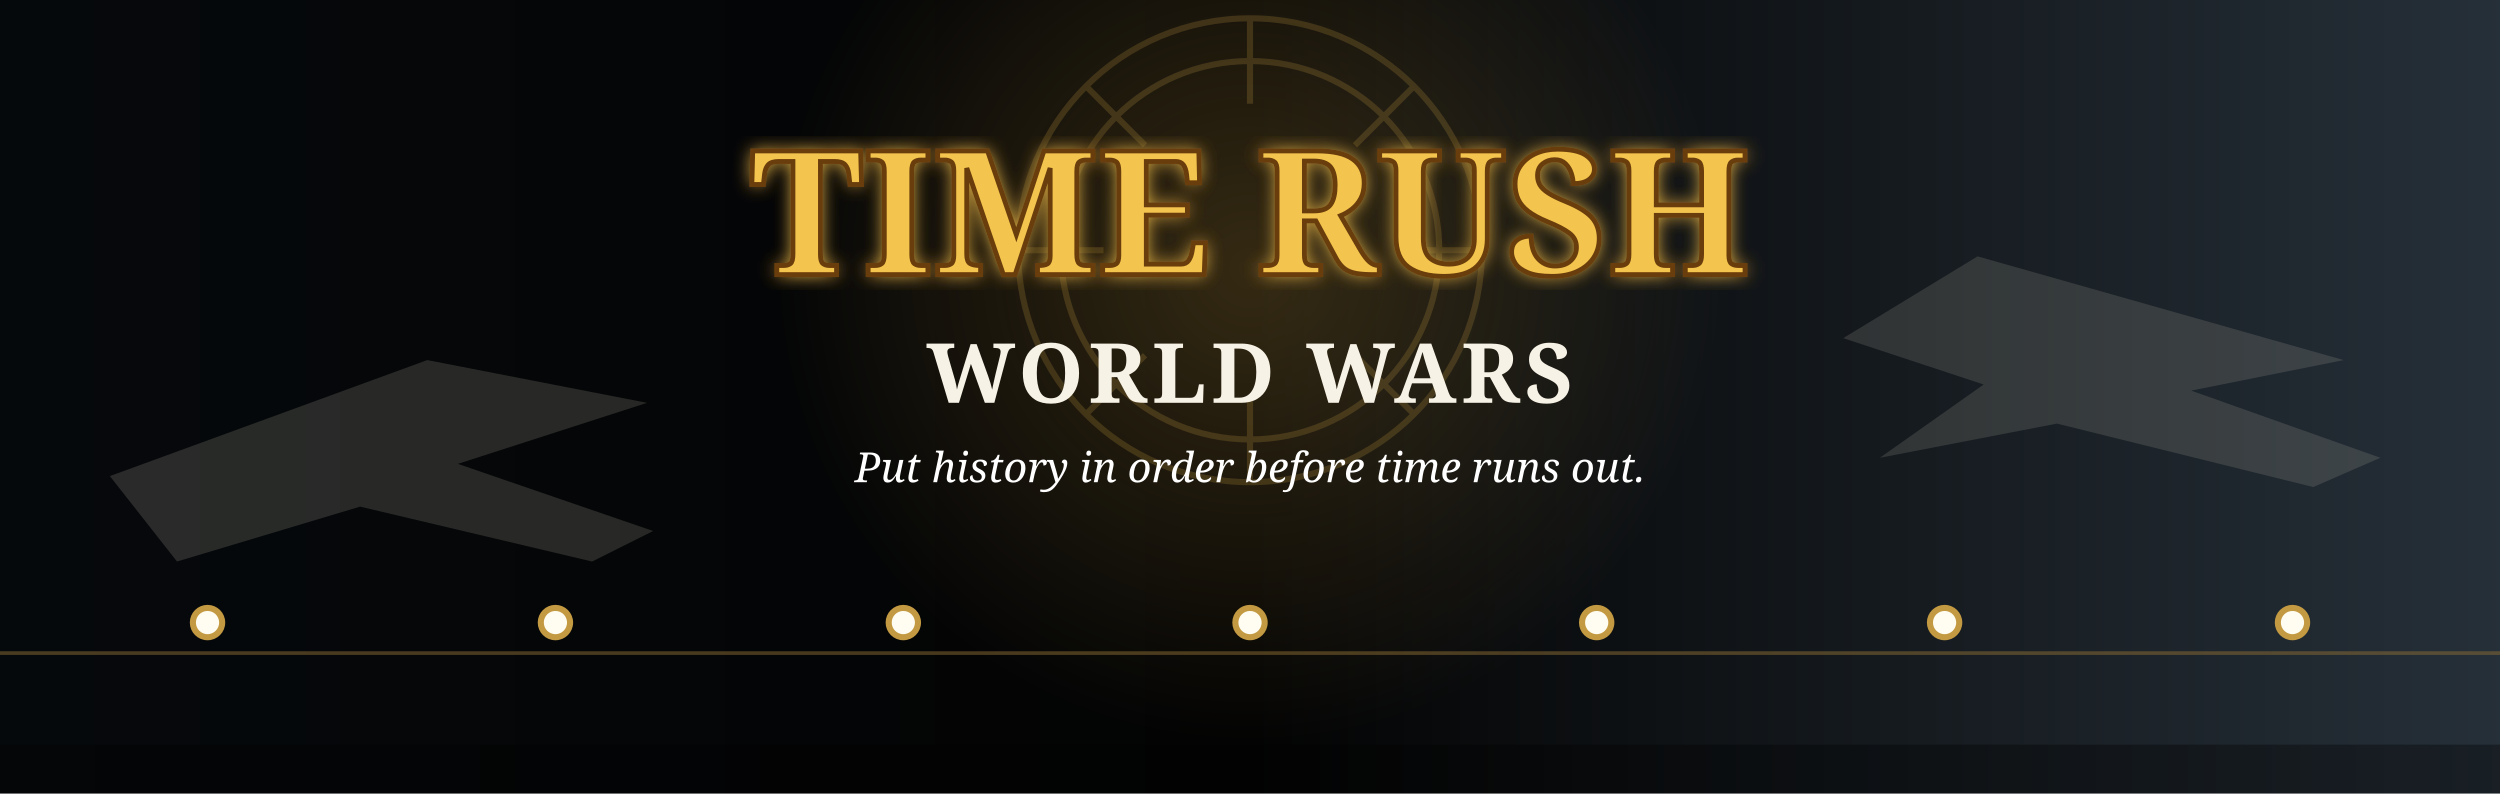
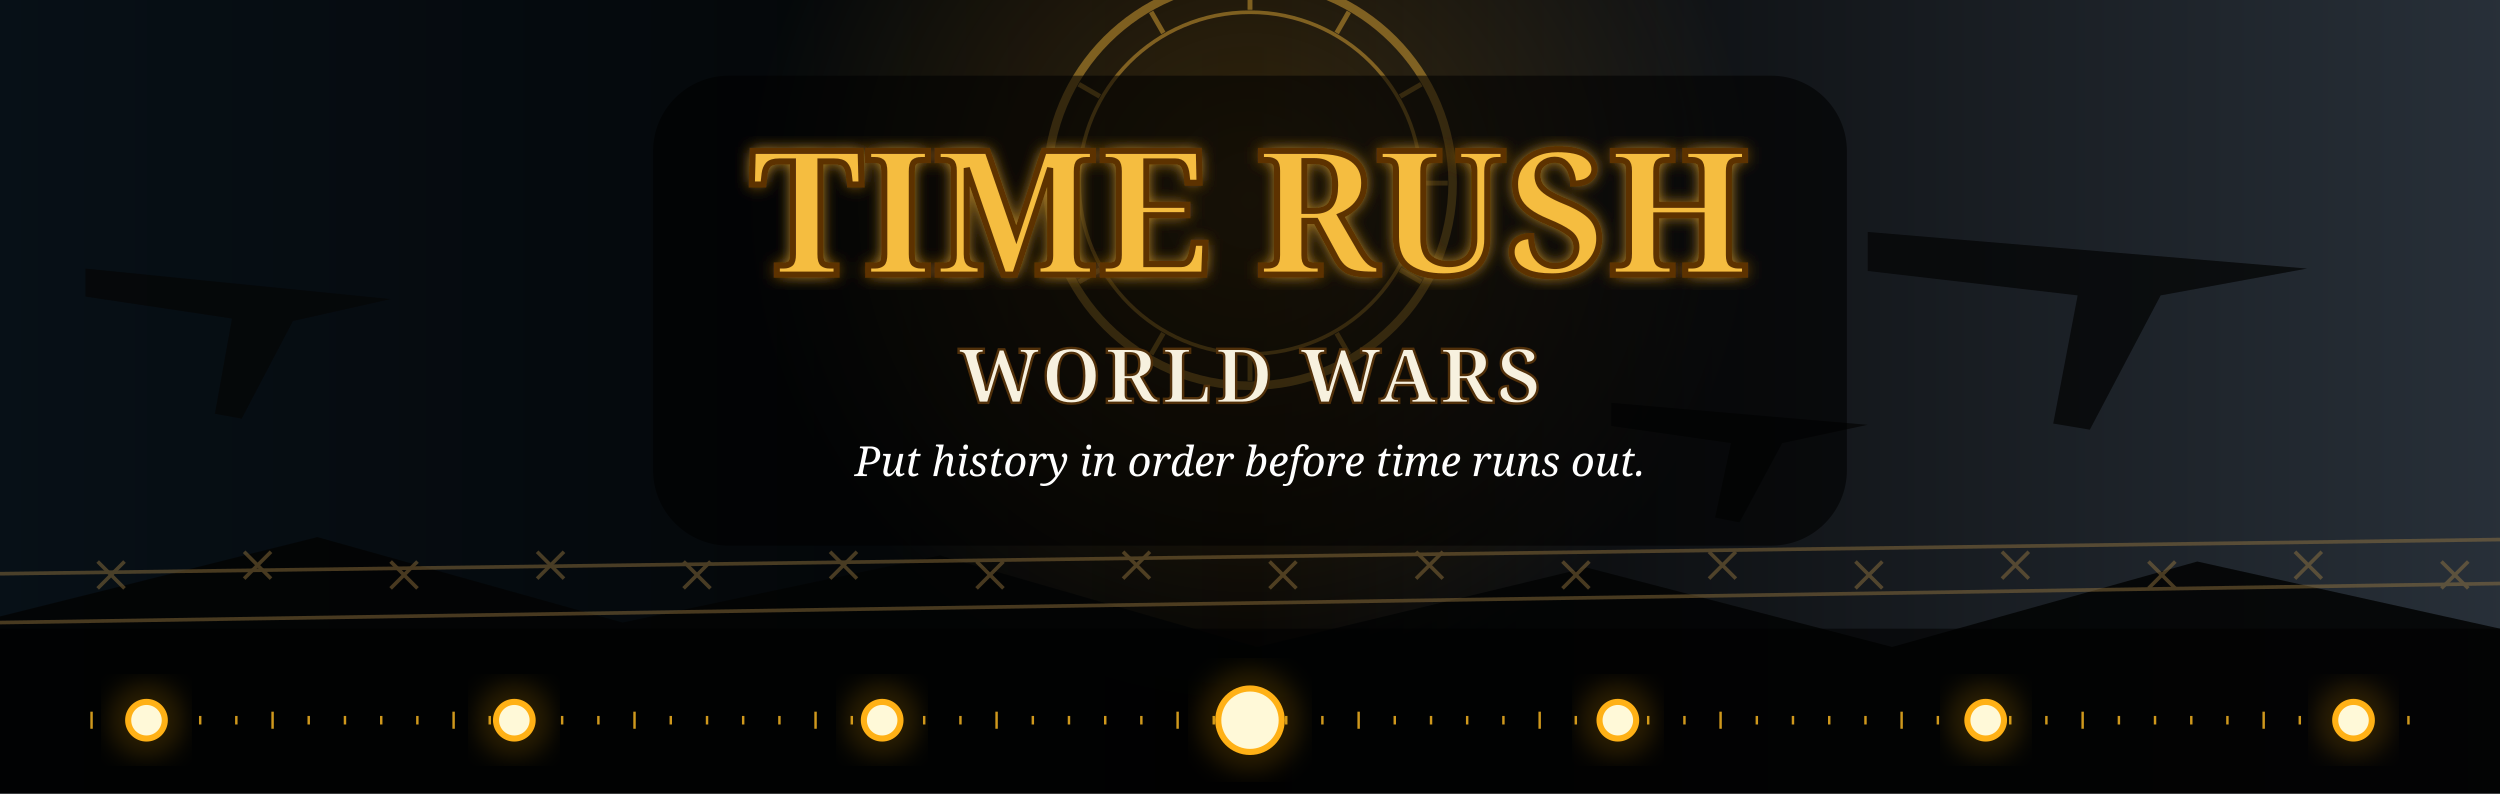
<svg xmlns="http://www.w3.org/2000/svg" width="2048" height="650" viewBox="0 0 2048 650">
  <defs>
    <linearGradient id="bg" x1="0" x2="1">
-       <stop stop-color="#06090c" />
+       <stop stop-color="#071017" />
      <stop offset=".5" stop-color="#030303" />
-       <stop offset="1" stop-color="#263039" />
+       <stop offset="1" stop-color="#283039" />
    </linearGradient>
    <radialGradient id="halo">
-       <stop stop-color="#c39a42" stop-opacity=".26" />
-       <stop offset="1" stop-color="#c39a42" stop-opacity="0" />
+       <stop stop-color="#d79f35" stop-opacity=".24" />
+       <stop offset="1" stop-color="#d79f35" stop-opacity="0" />
    </radialGradient>
    <filter id="glow">
-       <feGaussianBlur stdDeviation="7" result="b" />
+       <feGaussianBlur stdDeviation="6" result="b" />
      <feMerge>
        <feMergeNode in="b" />
        <feMergeNode in="SourceGraphic" />
      </feMerge>
    </filter>
+     <filter id="blur">
+       <feGaussianBlur stdDeviation="10" />
+     </filter>
  </defs>
  <rect width="2048" height="650" fill="url(#bg)" />
-   <circle cx="1024" cy="220" r="390" fill="url(#halo)" />
-   <path d="M90 390l260-95 180 35-155 50 160 55-50 25-190-45-150 45z" fill="#d8d1bd" opacity=".17" />
-   <path d="M1620 210l300 85-125 25 155 55-55 24-210-52-145 28 85-60-115-38z" fill="#d8d1bd" opacity=".15" />
-   <path d="M0 535h2048" stroke="#8b6d33" stroke-width="3" opacity=".5" />
-   <g opacity=".22" fill="none" stroke="#c39a42" stroke-width="5">
-     <circle cx="1024" cy="205" r="190" />
-     <circle cx="1024" cy="205" r="155" />
-     <path d="M1024 15v70M1024 325v70M834 205h70M1144 205h70M890 71l48 48M1110 291l48 48M1158 71l-48 48M938 291l-48 48" />
+   <circle cx="1024" cy="165" r="410" fill="url(#halo)" />
+   <g fill="#050607" opacity=".78">
+     <path d="M70 220l250 25-80 18-42 80-22-4 14-78-120-18z" />
+     <path d="M1530 190l360 30-120 22-58 110-30-5 20-105-172-20z" />
+     <path d="M1320 330l210 18-70 15-35 65-20-4 13-61-98-14z" />
  </g>
-   <text x="1024" y="225" text-anchor="middle" font-family="Georgia,serif" font-weight="700" font-size="142" fill="#f3c54f" stroke="#6b3c08" stroke-width="4" filter="url(#glow)">TIME RUSH</text>
-   <text x="1024" y="330" text-anchor="middle" font-family="Georgia,serif" font-weight="700" font-size="68" letter-spacing="4" fill="#f7f2e6">WORLD WARS</text>
-   <text x="1024" y="395" text-anchor="middle" font-family="Georgia,serif" font-style="italic" font-size="34" fill="#fff">Put history in order before time runs out.</text>
-   <line x1="125" y1="510" x2="1923" y2="510" stroke="#c39a42" stroke-width="4" filter="url(#glow)" />
-   <circle cx="170" cy="510" r="12" fill="#fffdf2" stroke="#c39a42" stroke-width="5" />
-   <circle cx="455" cy="510" r="12" fill="#fffdf2" stroke="#c39a42" stroke-width="5" />
-   <circle cx="740" cy="510" r="12" fill="#fffdf2" stroke="#c39a42" stroke-width="5" />
-   <circle cx="1024" cy="510" r="12" fill="#fffdf2" stroke="#c39a42" stroke-width="5" />
-   <circle cx="1308" cy="510" r="12" fill="#fffdf2" stroke="#c39a42" stroke-width="5" />
-   <circle cx="1593" cy="510" r="12" fill="#fffdf2" stroke="#c39a42" stroke-width="5" />
-   <circle cx="1878" cy="510" r="12" fill="#fffdf2" stroke="#c39a42" stroke-width="5" />
-   <rect y="610" width="2048" height="40" fill="#000" opacity=".35" />
+   <path d="M0 505l260-65 250 70 260-55 260 75 270-65 250 65 250-70 248 55v135H0z" fill="#020303" opacity=".88" />
+   <g stroke="#a88345" stroke-width="3" opacity=".42">
+     <path d="M0 470l2048-28" />
+     <path d="M0 510l2048-32" />
+     <path d="M80 460l22 22m-22 0l22-22" />
+     <path d="M200 452l22 22m-22 0l22-22" />
+     <path d="M320 460l22 22m-22 0l22-22" />
+     <path d="M440 452l22 22m-22 0l22-22" />
+     <path d="M560 460l22 22m-22 0l22-22" />
+     <path d="M680 452l22 22m-22 0l22-22" />
+     <path d="M800 460l22 22m-22 0l22-22" />
+     <path d="M920 452l22 22m-22 0l22-22" />
+     <path d="M1040 460l22 22m-22 0l22-22" />
+     <path d="M1160 452l22 22m-22 0l22-22" />
+     <path d="M1280 460l22 22m-22 0l22-22" />
+     <path d="M1400 452l22 22m-22 0l22-22" />
+     <path d="M1520 460l22 22m-22 0l22-22" />
+     <path d="M1640 452l22 22m-22 0l22-22" />
+     <path d="M1760 460l22 22m-22 0l22-22" />
+     <path d="M1880 452l22 22m-22 0l22-22" />
+     <path d="M2000 460l22 22m-22 0l22-22" />
+   </g>
+   <g fill="none" stroke="#dca536" opacity=".5">
+     <circle cx="1024" cy="150" r="166" stroke-width="7" />
+     <circle cx="1024" cy="150" r="140" stroke-width="3" />
+     <line x1="1024" y1="8" x2="1024" y2="-12" stroke-width="4" />
+     <line x1="1095" y1="27.024" x2="1105" y2="9.704" stroke-width="4" />
+     <line x1="1146.976" y1="79" x2="1164.296" y2="69" stroke-width="4" />
+     <line x1="1166" y1="150" x2="1186" y2="150" stroke-width="4" />
+     <line x1="1146.976" y1="221" x2="1164.296" y2="231" stroke-width="4" />
+     <line x1="1095" y1="272.976" x2="1105" y2="290.296" stroke-width="4" />
+     <line x1="1024" y1="292" x2="1024" y2="312" stroke-width="4" />
+     <line x1="953" y1="272.976" x2="943" y2="290.296" stroke-width="4" />
+     <line x1="901.024" y1="221" x2="883.704" y2="231" stroke-width="4" />
+     <line x1="882" y1="150" x2="862" y2="150" stroke-width="4" />
+     <line x1="901.024" y1="79" x2="883.704" y2="69" stroke-width="4" />
+     <line x1="953" y1="27.024" x2="943" y2="9.704" stroke-width="4" />
+   </g>
+   <rect x="535" y="62" width="978" height="385" rx="62" fill="#000" opacity=".58" />
+   <text x="1024" y="225" text-anchor="middle" font-family="Georgia,serif" font-weight="700" font-size="142" fill="#f5bd3f" stroke="#5d3305" stroke-width="5" filter="url(#glow)">TIME RUSH</text>
+   <text x="1024" y="330" text-anchor="middle" font-family="Georgia,serif" font-weight="700" font-size="62" letter-spacing="3" fill="#f7f1df" stroke="#51300a" stroke-width="2">WORLD WARS</text>
+   <text x="1024" y="390" text-anchor="middle" font-family="Georgia,serif" font-style="italic" font-size="34" fill="#fff">Put history in order before time runs out.</text>
+   <rect y="515" width="2048" height="135" fill="#000" opacity=".58" />
+   <g stroke="#e6a91f" stroke-width="2" opacity=".9">
+     <line x1="75.0" y1="583" x2="75.0" y2="597" />
+     <line x1="104.7" y1="586.5" x2="104.7" y2="593.5" />
+     <line x1="134.3" y1="586.5" x2="134.3" y2="593.5" />
+     <line x1="164.0" y1="586.5" x2="164.0" y2="593.5" />
+     <line x1="193.6" y1="586.5" x2="193.6" y2="593.5" />
+     <line x1="223.3" y1="583" x2="223.3" y2="597" />
+     <line x1="252.9" y1="586.5" x2="252.9" y2="593.5" />
+     <line x1="282.6" y1="586.5" x2="282.6" y2="593.5" />
+     <line x1="312.3" y1="586.5" x2="312.3" y2="593.5" />
+     <line x1="341.9" y1="586.5" x2="341.9" y2="593.5" />
+     <line x1="371.6" y1="583" x2="371.6" y2="597" />
+     <line x1="401.2" y1="586.5" x2="401.2" y2="593.5" />
+     <line x1="430.9" y1="586.5" x2="430.9" y2="593.5" />
+     <line x1="460.5" y1="586.5" x2="460.5" y2="593.5" />
+     <line x1="490.2" y1="586.5" x2="490.2" y2="593.5" />
+     <line x1="519.8" y1="583" x2="519.8" y2="597" />
+     <line x1="549.5" y1="586.5" x2="549.5" y2="593.5" />
+     <line x1="579.2" y1="586.5" x2="579.2" y2="593.5" />
+     <line x1="608.8" y1="586.5" x2="608.8" y2="593.5" />
+     <line x1="638.5" y1="586.5" x2="638.5" y2="593.5" />
+     <line x1="668.1" y1="583" x2="668.1" y2="597" />
+     <line x1="697.8" y1="586.5" x2="697.8" y2="593.5" />
+     <line x1="727.4" y1="586.5" x2="727.4" y2="593.5" />
+     <line x1="757.1" y1="586.5" x2="757.1" y2="593.5" />
+     <line x1="786.8" y1="586.5" x2="786.8" y2="593.5" />
+     <line x1="816.4" y1="583" x2="816.4" y2="597" />
+     <line x1="846.1" y1="586.5" x2="846.1" y2="593.5" />
+     <line x1="875.7" y1="586.5" x2="875.7" y2="593.5" />
+     <line x1="905.4" y1="586.5" x2="905.4" y2="593.5" />
+     <line x1="935.0" y1="586.5" x2="935.0" y2="593.5" />
+     <line x1="964.7" y1="583" x2="964.7" y2="597" />
+     <line x1="994.3" y1="586.5" x2="994.3" y2="593.5" />
+     <line x1="1024.0" y1="586.5" x2="1024.0" y2="593.5" />
+     <line x1="1053.7" y1="586.5" x2="1053.7" y2="593.5" />
+     <line x1="1083.3" y1="586.5" x2="1083.3" y2="593.5" />
+     <line x1="1113.0" y1="583" x2="1113.0" y2="597" />
+     <line x1="1142.6" y1="586.5" x2="1142.6" y2="593.5" />
+     <line x1="1172.3" y1="586.5" x2="1172.3" y2="593.5" />
+     <line x1="1201.9" y1="586.5" x2="1201.9" y2="593.5" />
+     <line x1="1231.6" y1="586.5" x2="1231.6" y2="593.5" />
+     <line x1="1261.3" y1="583" x2="1261.3" y2="597" />
+     <line x1="1290.9" y1="586.5" x2="1290.9" y2="593.5" />
+     <line x1="1320.6" y1="586.5" x2="1320.6" y2="593.5" />
+     <line x1="1350.2" y1="586.5" x2="1350.2" y2="593.5" />
+     <line x1="1379.9" y1="586.5" x2="1379.9" y2="593.5" />
+     <line x1="1409.5" y1="583" x2="1409.5" y2="597" />
+     <line x1="1439.2" y1="586.5" x2="1439.2" y2="593.5" />
+     <line x1="1468.8" y1="586.5" x2="1468.8" y2="593.5" />
+     <line x1="1498.5" y1="586.5" x2="1498.5" y2="593.5" />
+     <line x1="1528.2" y1="586.5" x2="1528.2" y2="593.5" />
+     <line x1="1557.8" y1="583" x2="1557.8" y2="597" />
+     <line x1="1587.5" y1="586.5" x2="1587.5" y2="593.5" />
+     <line x1="1617.1" y1="586.5" x2="1617.1" y2="593.5" />
+     <line x1="1646.8" y1="586.5" x2="1646.8" y2="593.5" />
+     <line x1="1676.4" y1="586.5" x2="1676.4" y2="593.5" />
+     <line x1="1706.1" y1="583" x2="1706.1" y2="597" />
+     <line x1="1735.8" y1="586.5" x2="1735.8" y2="593.5" />
+     <line x1="1765.4" y1="586.5" x2="1765.4" y2="593.5" />
+     <line x1="1795.1" y1="586.5" x2="1795.1" y2="593.5" />
+     <line x1="1824.7" y1="586.5" x2="1824.7" y2="593.5" />
+     <line x1="1854.4" y1="583" x2="1854.4" y2="597" />
+     <line x1="1884.0" y1="586.5" x2="1884.0" y2="593.5" />
+     <line x1="1913.7" y1="586.5" x2="1913.7" y2="593.5" />
+     <line x1="1943.3" y1="586.5" x2="1943.3" y2="593.5" />
+     <line x1="1973.0" y1="586.5" x2="1973.0" y2="593.5" />
+   </g>
+   <line x1="70" y1="590" x2="1978" y2="590" stroke="#ffb116" stroke-width="4" filter="url(#glow)" />
+   <g>
+     <circle cx="120" cy="590" r="31" fill="#ffae00" opacity=".16" filter="url(#blur)" />
+     <circle cx="120" cy="590" r="15" fill="#fff9d8" stroke="#ffb116" stroke-width="5" />
+   </g>
+   <g>
+     <circle cx="421.333" cy="590" r="31" fill="#ffae00" opacity=".16" filter="url(#blur)" />
+     <circle cx="421.333" cy="590" r="15" fill="#fff9d8" stroke="#ffb116" stroke-width="5" />
+   </g>
+   <g>
+     <circle cx="722.667" cy="590" r="31" fill="#ffae00" opacity=".16" filter="url(#blur)" />
+     <circle cx="722.667" cy="590" r="15" fill="#fff9d8" stroke="#ffb116" stroke-width="5" />
+   </g>
+   <g>
+     <circle cx="1024" cy="590" r="42" fill="#ffae00" opacity=".16" filter="url(#blur)" />
+     <circle cx="1024" cy="590" r="26" fill="#fff9d8" stroke="#ffb116" stroke-width="5" />
+   </g>
+   <g>
+     <circle cx="1325.333" cy="590" r="31" fill="#ffae00" opacity=".16" filter="url(#blur)" />
+     <circle cx="1325.333" cy="590" r="15" fill="#fff9d8" stroke="#ffb116" stroke-width="5" />
+   </g>
+   <g>
+     <circle cx="1626.667" cy="590" r="31" fill="#ffae00" opacity=".16" filter="url(#blur)" />
+     <circle cx="1626.667" cy="590" r="15" fill="#fff9d8" stroke="#ffb116" stroke-width="5" />
+   </g>
+   <g>
+     <circle cx="1928" cy="590" r="31" fill="#ffae00" opacity=".16" filter="url(#blur)" />
+     <circle cx="1928" cy="590" r="15" fill="#fff9d8" stroke="#ffb116" stroke-width="5" />
+   </g>
</svg>
